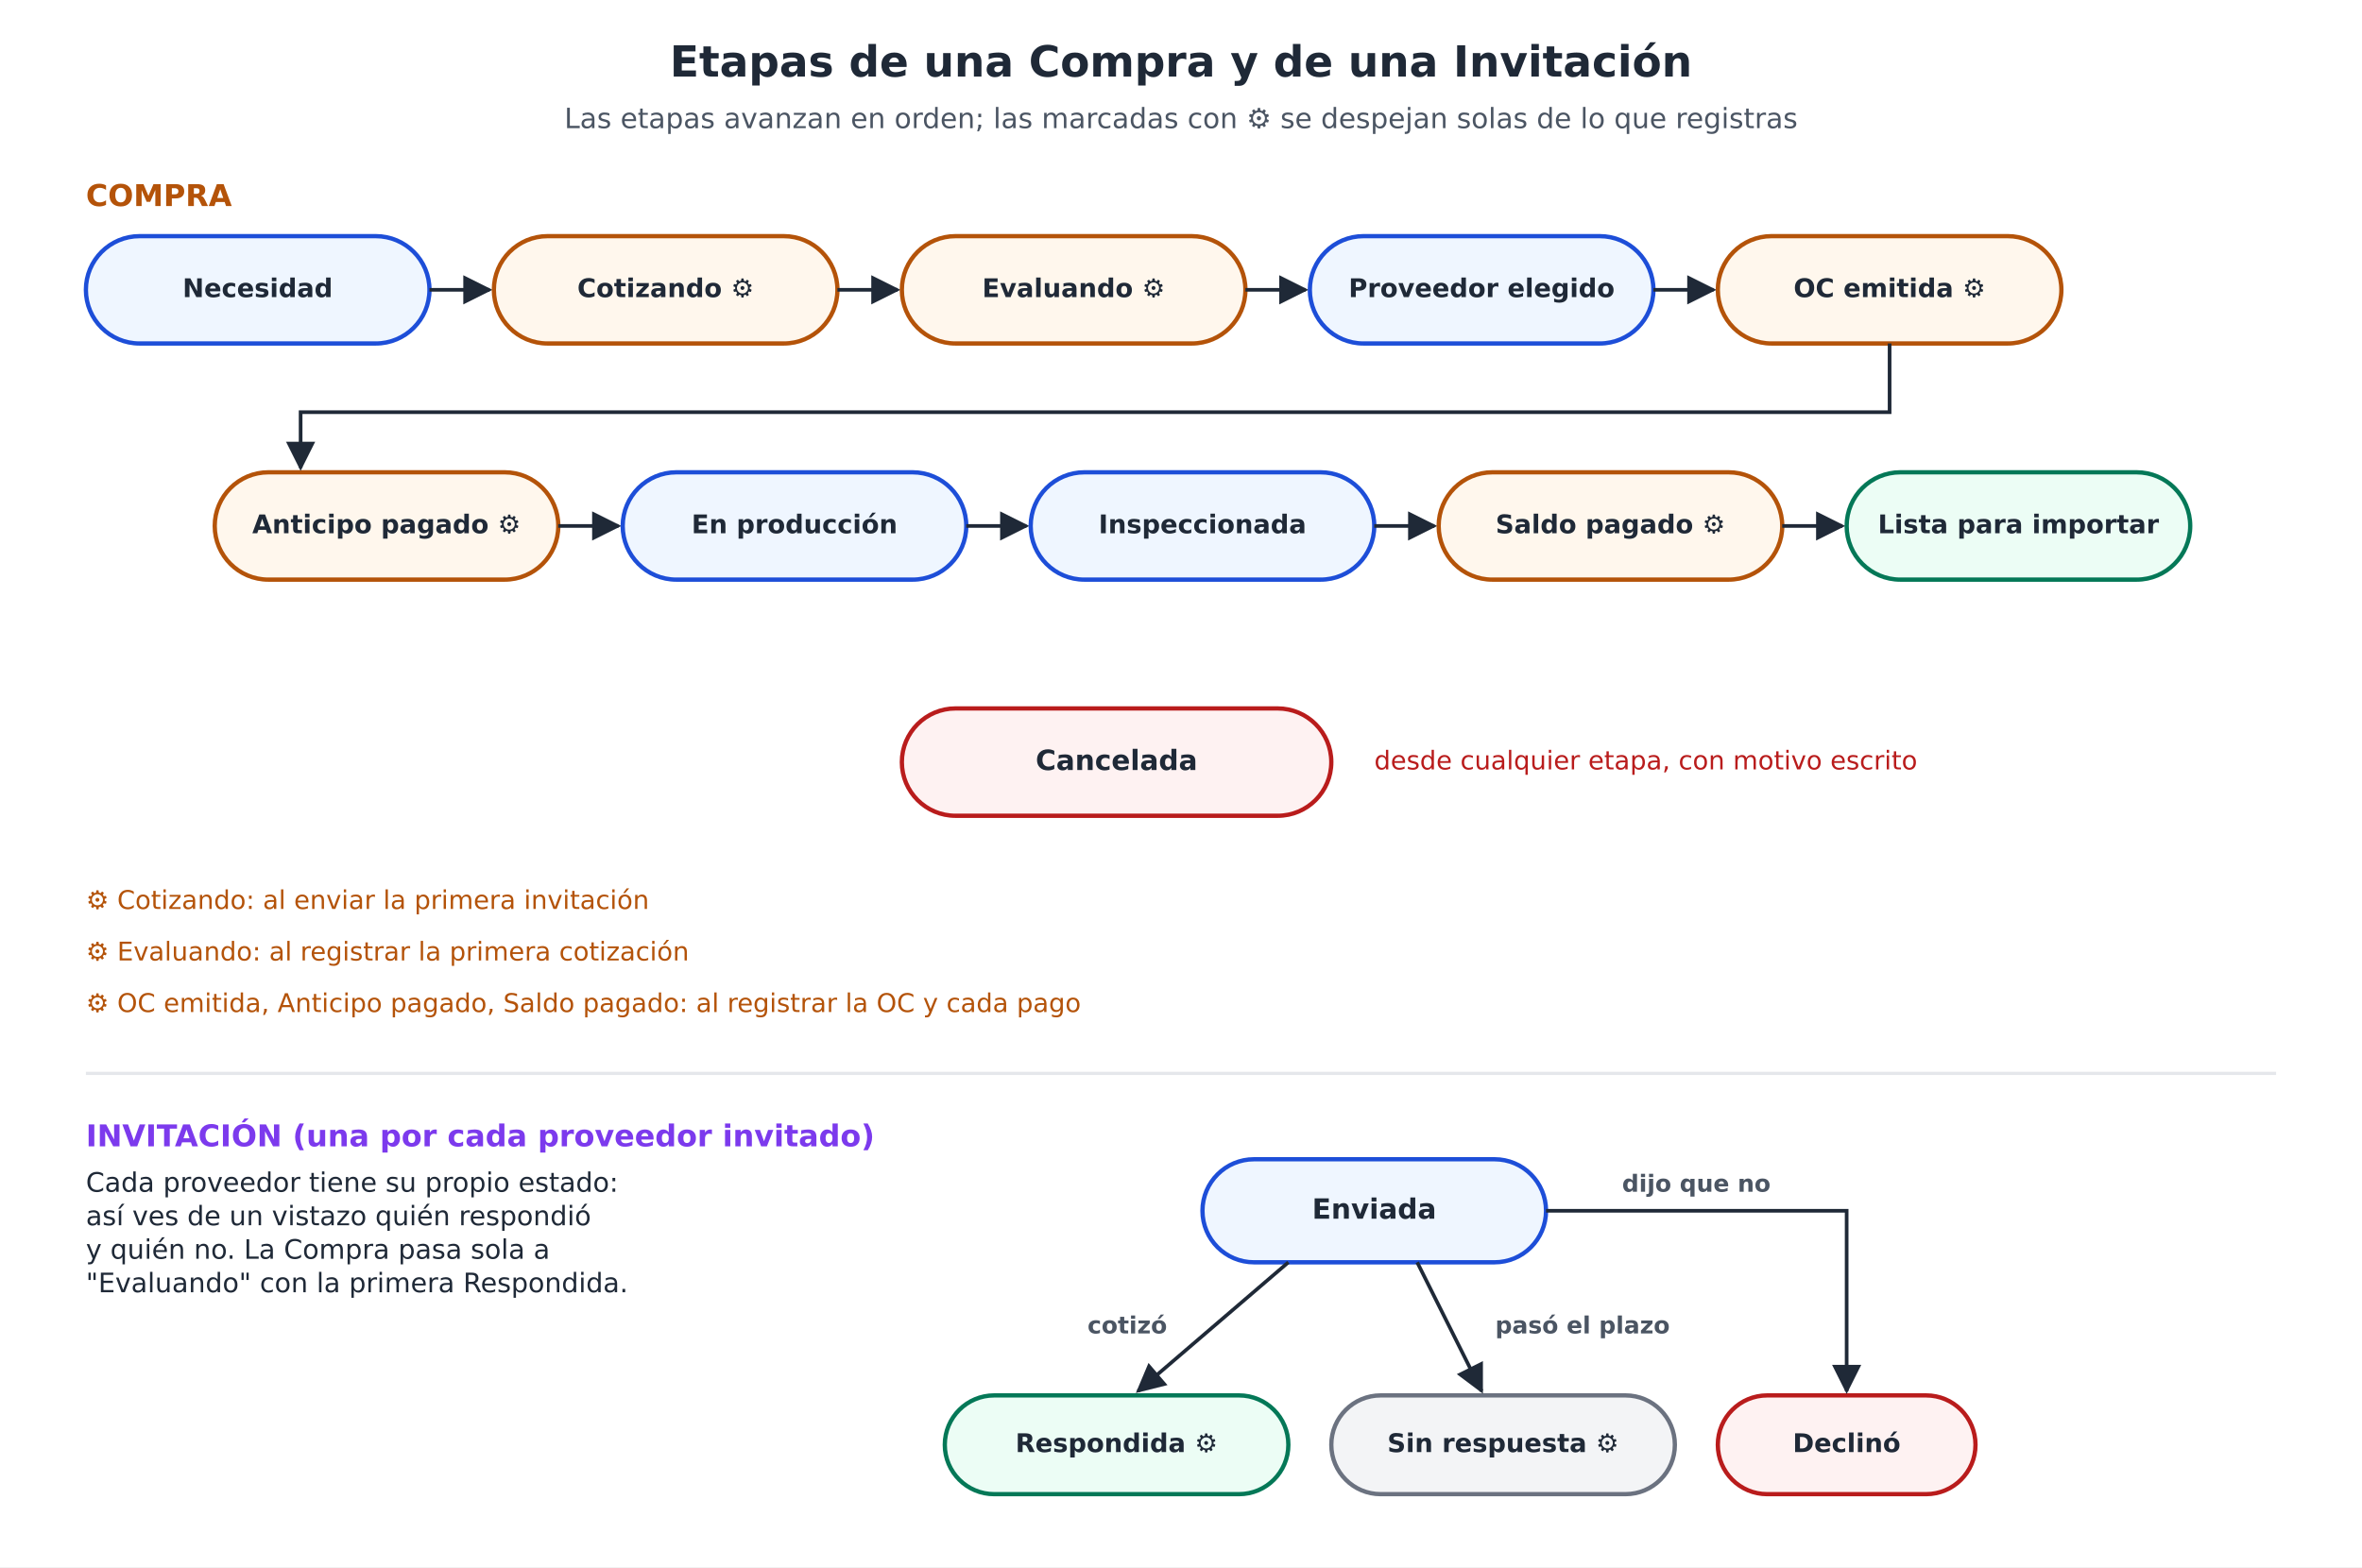
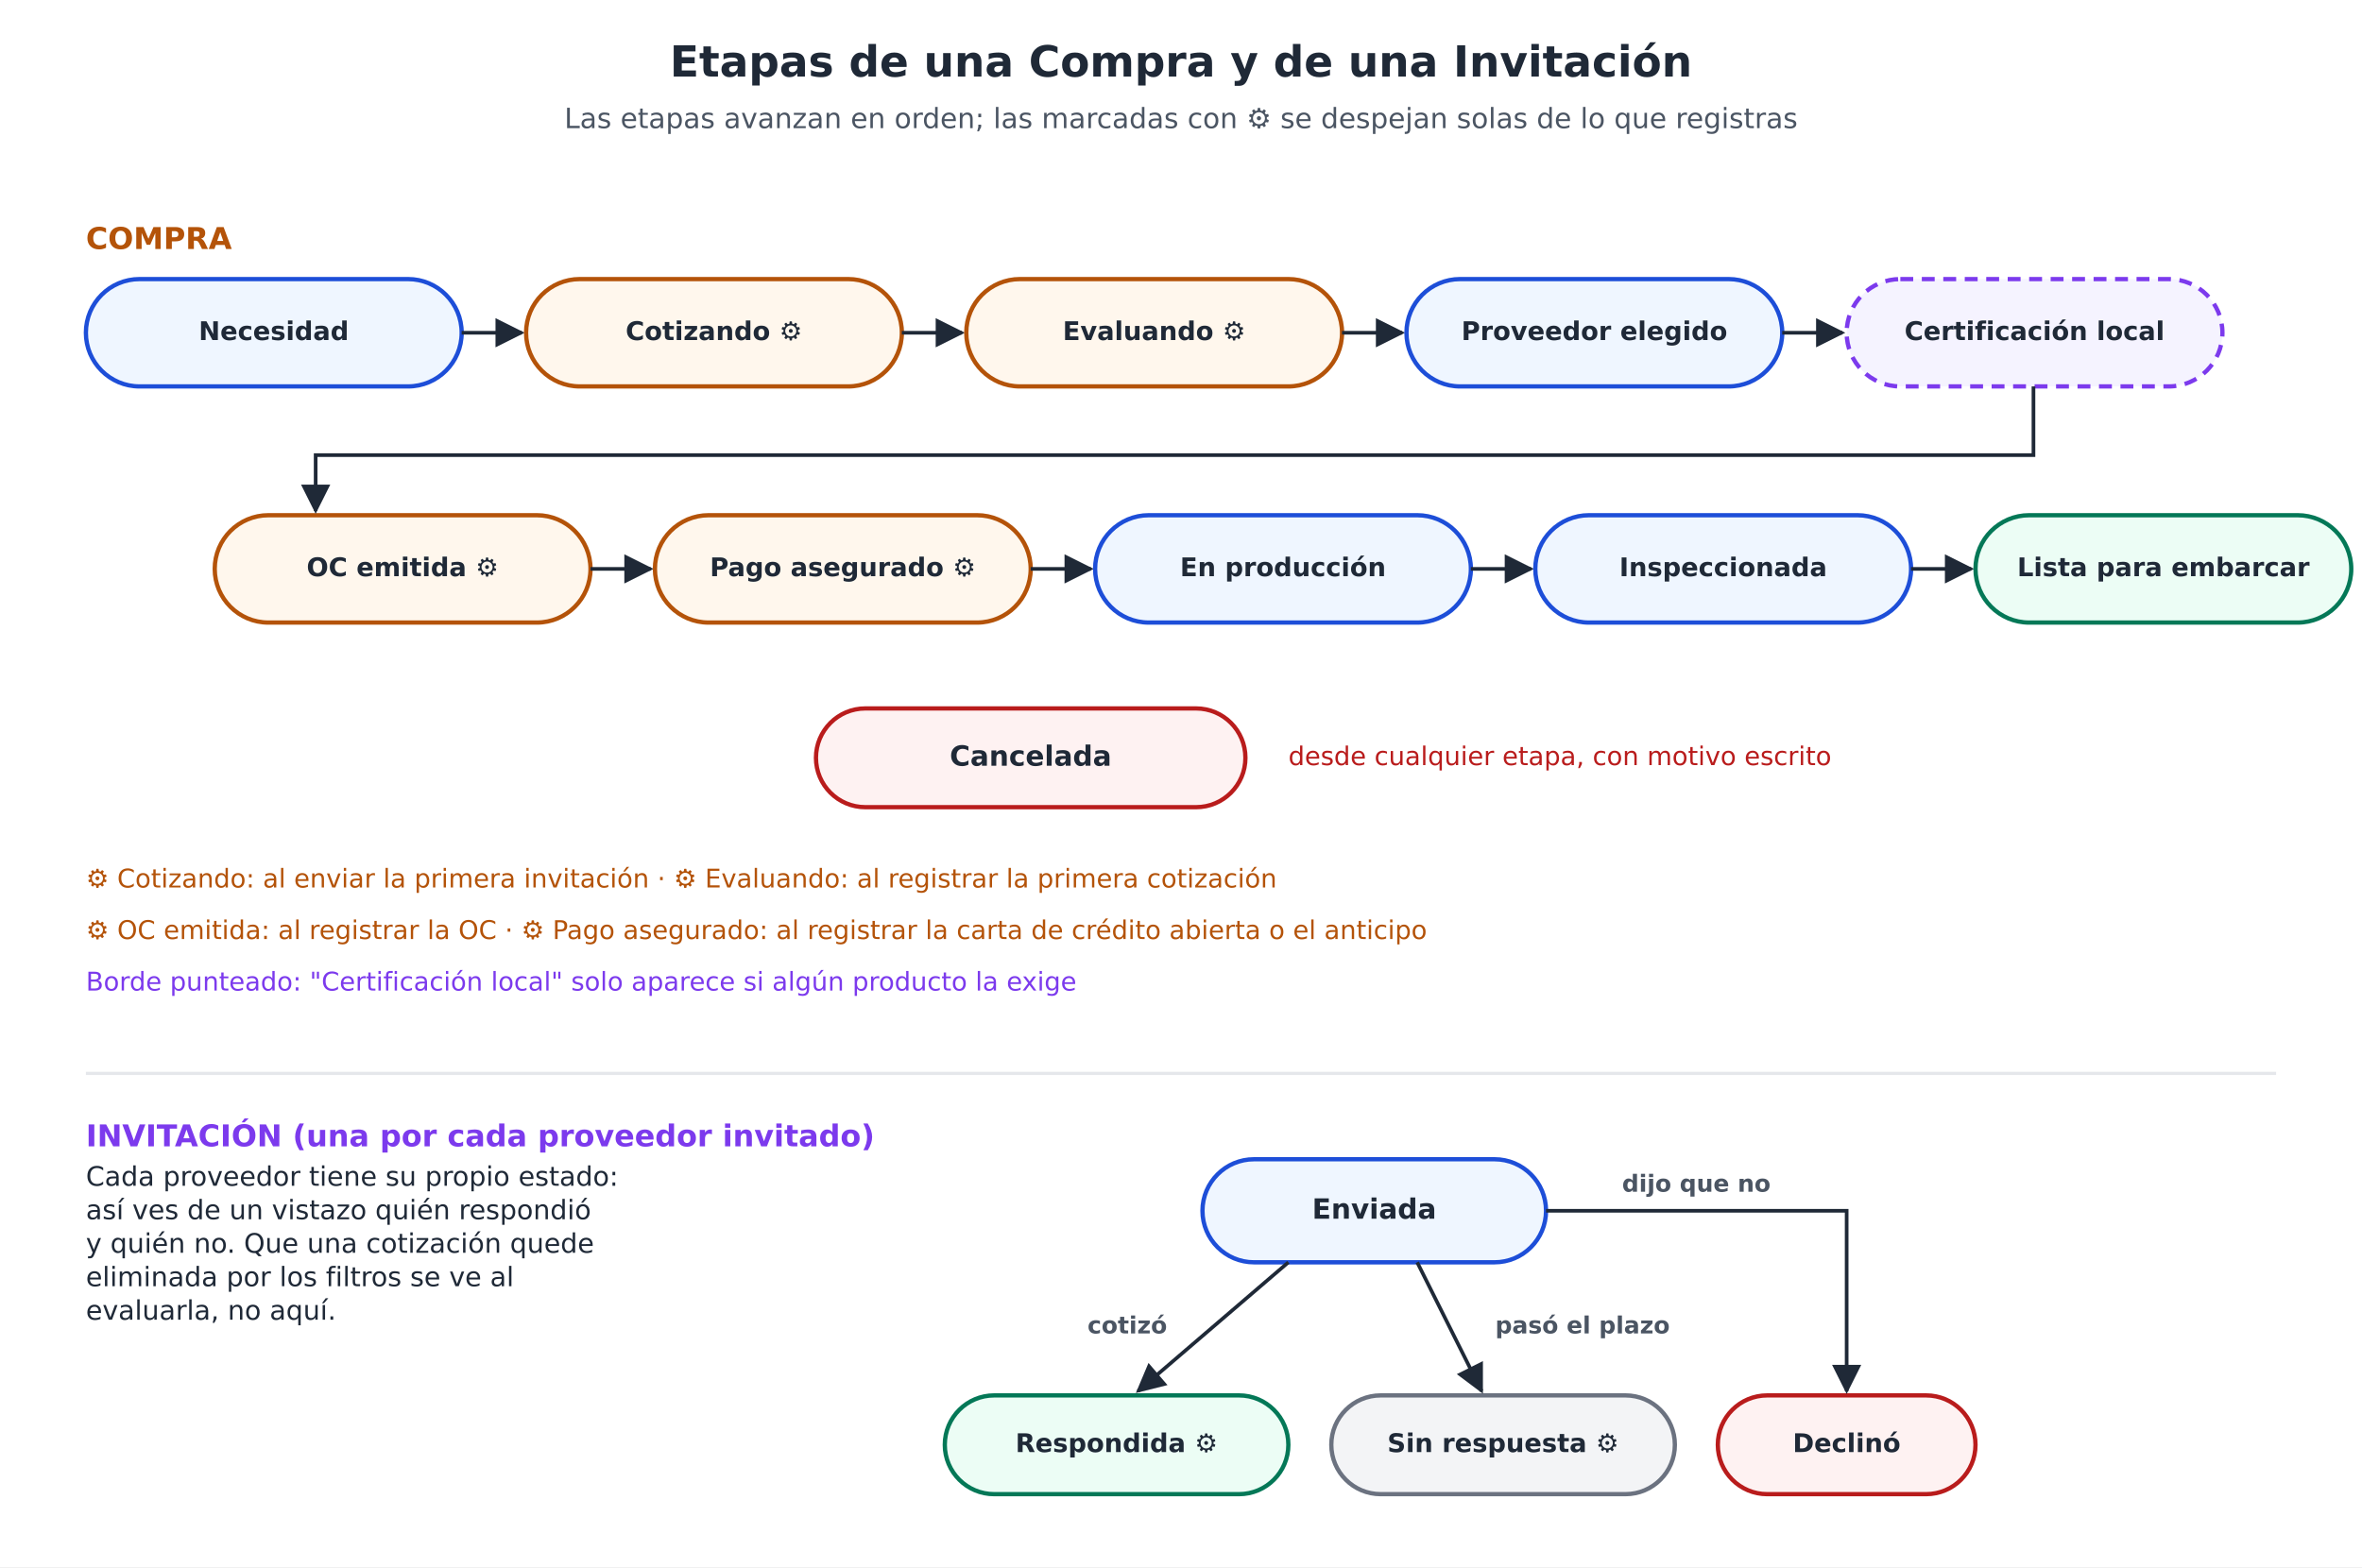
<svg xmlns="http://www.w3.org/2000/svg" width="1100" height="730" viewBox="0 0 1100 730">
  <defs>
    <marker id="punta" viewBox="0 0 10 10" refX="9" refY="5" markerWidth="8" markerHeight="8" orient="auto-start-reverse">
      <path d="M0,0 L10,5 L0,10 z" fill="context-stroke" />
    </marker>
  </defs>
  <rect width="1100" height="730" fill="#ffffff" />
  <text font-family="DejaVu Sans, Arial, sans-serif" font-size="20" font-weight="bold" text-anchor="middle" dominant-baseline="middle" fill="#1f2937">
    <tspan x="550.0" y="30.0">Etapas de una Compra y de una Invitación</tspan>
  </text>
  <text font-family="DejaVu Sans, Arial, sans-serif" font-size="13" font-weight="normal" text-anchor="middle" dominant-baseline="middle" fill="#4b5563">
    <tspan x="550.0" y="56.0">Las etapas avanzan en orden; las marcadas con ⚙ se despejan solas de lo que registras</tspan>
  </text>
  <text font-family="DejaVu Sans, Arial, sans-serif" font-size="14" font-weight="bold" text-anchor="start" dominant-baseline="middle" fill="#b45309">
-     <tspan x="40" y="92.0">COMPRA</tspan>
+     <tspan x="40" y="112.0">COMPRA</tspan>
  </text>
-   <rect x="40" y="110" width="160" height="50" rx="25" fill="#eff6ff" stroke="#1d4ed8" stroke-width="2" />
+   <rect x="40" y="130" width="175" height="50" rx="25" fill="#eff6ff" stroke="#1d4ed8" stroke-width="2" />
  <text font-family="DejaVu Sans, Arial, sans-serif" font-size="12" font-weight="bold" text-anchor="middle" dominant-baseline="middle" fill="#1f2937">
-     <tspan x="120.0" y="135.0">Necesidad</tspan>
+     <tspan x="127.5" y="155.0">Necesidad</tspan>
  </text>
-   <path d="M200,135 L228,135" fill="none" stroke="#1f2937" stroke-width="1.7" marker-end="url(#punta)" />
-   <rect x="230" y="110" width="160" height="50" rx="25" fill="#fff7ed" stroke="#b45309" stroke-width="2" />
+   <path d="M215,155 L243,155" fill="none" stroke="#1f2937" stroke-width="1.7" marker-end="url(#punta)" />
+   <rect x="245" y="130" width="175" height="50" rx="25" fill="#fff7ed" stroke="#b45309" stroke-width="2" />
  <text font-family="DejaVu Sans, Arial, sans-serif" font-size="12" font-weight="bold" text-anchor="middle" dominant-baseline="middle" fill="#1f2937">
-     <tspan x="310.0" y="135.0">Cotizando ⚙</tspan>
+     <tspan x="332.5" y="155.0">Cotizando ⚙</tspan>
  </text>
-   <path d="M390,135 L418,135" fill="none" stroke="#1f2937" stroke-width="1.7" marker-end="url(#punta)" />
-   <rect x="420" y="110" width="160" height="50" rx="25" fill="#fff7ed" stroke="#b45309" stroke-width="2" />
+   <path d="M420,155 L448,155" fill="none" stroke="#1f2937" stroke-width="1.7" marker-end="url(#punta)" />
+   <rect x="450" y="130" width="175" height="50" rx="25" fill="#fff7ed" stroke="#b45309" stroke-width="2" />
  <text font-family="DejaVu Sans, Arial, sans-serif" font-size="12" font-weight="bold" text-anchor="middle" dominant-baseline="middle" fill="#1f2937">
-     <tspan x="500.0" y="135.0">Evaluando ⚙</tspan>
+     <tspan x="537.5" y="155.0">Evaluando ⚙</tspan>
  </text>
-   <path d="M580,135 L608,135" fill="none" stroke="#1f2937" stroke-width="1.7" marker-end="url(#punta)" />
-   <rect x="610" y="110" width="160" height="50" rx="25" fill="#eff6ff" stroke="#1d4ed8" stroke-width="2" />
+   <path d="M625,155 L653,155" fill="none" stroke="#1f2937" stroke-width="1.7" marker-end="url(#punta)" />
+   <rect x="655" y="130" width="175" height="50" rx="25" fill="#eff6ff" stroke="#1d4ed8" stroke-width="2" />
  <text font-family="DejaVu Sans, Arial, sans-serif" font-size="12" font-weight="bold" text-anchor="middle" dominant-baseline="middle" fill="#1f2937">
-     <tspan x="690.0" y="135.0">Proveedor elegido</tspan>
+     <tspan x="742.5" y="155.0">Proveedor elegido</tspan>
  </text>
-   <path d="M770,135 L798,135" fill="none" stroke="#1f2937" stroke-width="1.7" marker-end="url(#punta)" />
-   <rect x="800" y="110" width="160" height="50" rx="25" fill="#fff7ed" stroke="#b45309" stroke-width="2" />
+   <path d="M830,155 L858,155" fill="none" stroke="#1f2937" stroke-width="1.7" marker-end="url(#punta)" />
+   <rect x="860" y="130" width="175" height="50" rx="25" fill="#f5f3ff" stroke="#7c3aed" stroke-width="2" stroke-dasharray="6 4" />
  <text font-family="DejaVu Sans, Arial, sans-serif" font-size="12" font-weight="bold" text-anchor="middle" dominant-baseline="middle" fill="#1f2937">
-     <tspan x="880.0" y="135.0">OC emitida ⚙</tspan>
+     <tspan x="947.5" y="155.0">Certificación local</tspan>
  </text>
-   <rect x="100" y="220" width="160" height="50" rx="25" fill="#fff7ed" stroke="#b45309" stroke-width="2" />
+   <rect x="100" y="240" width="175" height="50" rx="25" fill="#fff7ed" stroke="#b45309" stroke-width="2" />
  <text font-family="DejaVu Sans, Arial, sans-serif" font-size="12" font-weight="bold" text-anchor="middle" dominant-baseline="middle" fill="#1f2937">
-     <tspan x="180.0" y="245.0">Anticipo pagado ⚙</tspan>
+     <tspan x="187.5" y="265.0">OC emitida ⚙</tspan>
  </text>
-   <path d="M260,245 L288,245" fill="none" stroke="#1f2937" stroke-width="1.7" marker-end="url(#punta)" />
-   <rect x="290" y="220" width="160" height="50" rx="25" fill="#eff6ff" stroke="#1d4ed8" stroke-width="2" />
+   <path d="M275,265 L303,265" fill="none" stroke="#1f2937" stroke-width="1.7" marker-end="url(#punta)" />
+   <rect x="305" y="240" width="175" height="50" rx="25" fill="#fff7ed" stroke="#b45309" stroke-width="2" />
  <text font-family="DejaVu Sans, Arial, sans-serif" font-size="12" font-weight="bold" text-anchor="middle" dominant-baseline="middle" fill="#1f2937">
-     <tspan x="370.0" y="245.0">En producción</tspan>
+     <tspan x="392.5" y="265.0">Pago asegurado ⚙</tspan>
  </text>
-   <path d="M450,245 L478,245" fill="none" stroke="#1f2937" stroke-width="1.7" marker-end="url(#punta)" />
-   <rect x="480" y="220" width="160" height="50" rx="25" fill="#eff6ff" stroke="#1d4ed8" stroke-width="2" />
+   <path d="M480,265 L508,265" fill="none" stroke="#1f2937" stroke-width="1.7" marker-end="url(#punta)" />
+   <rect x="510" y="240" width="175" height="50" rx="25" fill="#eff6ff" stroke="#1d4ed8" stroke-width="2" />
  <text font-family="DejaVu Sans, Arial, sans-serif" font-size="12" font-weight="bold" text-anchor="middle" dominant-baseline="middle" fill="#1f2937">
-     <tspan x="560.0" y="245.0">Inspeccionada</tspan>
+     <tspan x="597.5" y="265.0">En producción</tspan>
  </text>
-   <path d="M640,245 L668,245" fill="none" stroke="#1f2937" stroke-width="1.7" marker-end="url(#punta)" />
-   <rect x="670" y="220" width="160" height="50" rx="25" fill="#fff7ed" stroke="#b45309" stroke-width="2" />
+   <path d="M685,265 L713,265" fill="none" stroke="#1f2937" stroke-width="1.7" marker-end="url(#punta)" />
+   <rect x="715" y="240" width="175" height="50" rx="25" fill="#eff6ff" stroke="#1d4ed8" stroke-width="2" />
  <text font-family="DejaVu Sans, Arial, sans-serif" font-size="12" font-weight="bold" text-anchor="middle" dominant-baseline="middle" fill="#1f2937">
-     <tspan x="750.0" y="245.0">Saldo pagado ⚙</tspan>
+     <tspan x="802.5" y="265.0">Inspeccionada</tspan>
  </text>
-   <path d="M830,245 L858,245" fill="none" stroke="#1f2937" stroke-width="1.7" marker-end="url(#punta)" />
-   <rect x="860" y="220" width="160" height="50" rx="25" fill="#ecfdf5" stroke="#047857" stroke-width="2" />
+   <path d="M890,265 L918,265" fill="none" stroke="#1f2937" stroke-width="1.7" marker-end="url(#punta)" />
+   <rect x="920" y="240" width="175" height="50" rx="25" fill="#ecfdf5" stroke="#047857" stroke-width="2" />
  <text font-family="DejaVu Sans, Arial, sans-serif" font-size="12" font-weight="bold" text-anchor="middle" dominant-baseline="middle" fill="#1f2937">
-     <tspan x="940.0" y="245.0">Lista para importar</tspan>
+     <tspan x="1007.5" y="265.0">Lista para embarcar</tspan>
  </text>
-   <path d="M880,160 L880,192 L140,192 L140,218" fill="none" stroke="#1f2937" stroke-width="1.7" marker-end="url(#punta)" />
-   <rect x="420" y="330" width="200" height="50" rx="25" fill="#fef2f2" stroke="#b91c1c" stroke-width="2" />
+   <path d="M947,180 L947,212 L147,212 L147,238" fill="none" stroke="#1f2937" stroke-width="1.7" marker-end="url(#punta)" />
+   <rect x="380" y="330" width="200" height="46" rx="23" fill="#fef2f2" stroke="#b91c1c" stroke-width="2" />
  <text font-family="DejaVu Sans, Arial, sans-serif" font-size="13" font-weight="bold" text-anchor="middle" dominant-baseline="middle" fill="#1f2937">
-     <tspan x="520.0" y="355.0">Cancelada</tspan>
+     <tspan x="480.0" y="353.0">Cancelada</tspan>
  </text>
  <text font-family="DejaVu Sans, Arial, sans-serif" font-size="12" font-weight="normal" text-anchor="start" dominant-baseline="middle" fill="#b91c1c">
-     <tspan x="640" y="355.0">desde cualquier etapa, con motivo escrito</tspan>
+     <tspan x="600" y="353.0">desde cualquier etapa, con motivo escrito</tspan>
  </text>
  <text font-family="DejaVu Sans, Arial, sans-serif" font-size="12" font-weight="normal" text-anchor="start" dominant-baseline="middle" fill="#b45309">
-     <tspan x="40" y="420.0">⚙ Cotizando: al enviar la primera invitación</tspan>
+     <tspan x="40" y="410.0">⚙ Cotizando: al enviar la primera invitación   ·   ⚙ Evaluando: al registrar la primera cotización</tspan>
  </text>
  <text font-family="DejaVu Sans, Arial, sans-serif" font-size="12" font-weight="normal" text-anchor="start" dominant-baseline="middle" fill="#b45309">
-     <tspan x="40" y="444.0">⚙ Evaluando: al registrar la primera cotización</tspan>
+     <tspan x="40" y="434.0">⚙ OC emitida: al registrar la OC   ·   ⚙ Pago asegurado: al registrar la carta de crédito abierta o el anticipo</tspan>
  </text>
-   <text font-family="DejaVu Sans, Arial, sans-serif" font-size="12" font-weight="normal" text-anchor="start" dominant-baseline="middle" fill="#b45309">
-     <tspan x="40" y="468.0">⚙ OC emitida, Anticipo pagado, Saldo pagado: al registrar la OC y cada pago</tspan>
+   <text font-family="DejaVu Sans, Arial, sans-serif" font-size="12" font-weight="normal" text-anchor="start" dominant-baseline="middle" fill="#7c3aed">
+     <tspan x="40" y="458.0">Borde punteado: "Certificación local" solo aparece si algún producto la exige</tspan>
  </text>
  <path d="M40,500 L1060,500" stroke="#e5e7eb" stroke-width="1.5" />
  <text font-family="DejaVu Sans, Arial, sans-serif" font-size="14" font-weight="bold" text-anchor="start" dominant-baseline="middle" fill="#7c3aed">
    <tspan x="40" y="530.0">INVITACIÓN (una por cada proveedor invitado)</tspan>
  </text>
  <text font-family="DejaVu Sans, Arial, sans-serif" font-size="12.5" font-weight="normal" text-anchor="start" dominant-baseline="middle" fill="#1f2937">
-     <tspan x="40" y="551.6">Cada proveedor tiene su propio estado:</tspan>
-     <tspan x="40" y="567.2">así ves de un vistazo quién respondió</tspan>
-     <tspan x="40" y="582.8">y quién no. La Compra pasa sola a</tspan>
-     <tspan x="40" y="598.4">"Evaluando" con la primera Respondida.</tspan>
+     <tspan x="40" y="548.8">Cada proveedor tiene su propio estado:</tspan>
+     <tspan x="40" y="564.4">así ves de un vistazo quién respondió</tspan>
+     <tspan x="40" y="580.0">y quién no. Que una cotización quede</tspan>
+     <tspan x="40" y="595.6">eliminada por los filtros se ve al</tspan>
+     <tspan x="40" y="611.2">evaluarla, no aquí.</tspan>
  </text>
  <rect x="560" y="540" width="160" height="48" rx="24" fill="#eff6ff" stroke="#1d4ed8" stroke-width="2" />
  <text font-family="DejaVu Sans, Arial, sans-serif" font-size="13" font-weight="bold" text-anchor="middle" dominant-baseline="middle" fill="#1f2937">
    <tspan x="640.0" y="564.0">Enviada</tspan>
  </text>
  <rect x="440" y="650" width="160" height="46" rx="23" fill="#ecfdf5" stroke="#047857" stroke-width="2" />
  <text font-family="DejaVu Sans, Arial, sans-serif" font-size="12" font-weight="bold" text-anchor="middle" dominant-baseline="middle" fill="#1f2937">
    <tspan x="520.0" y="673.0">Respondida ⚙</tspan>
  </text>
  <rect x="620" y="650" width="160" height="46" rx="23" fill="#f3f4f6" stroke="#6b7280" stroke-width="2" />
  <text font-family="DejaVu Sans, Arial, sans-serif" font-size="12" font-weight="bold" text-anchor="middle" dominant-baseline="middle" fill="#1f2937">
    <tspan x="700.0" y="673.0">Sin respuesta ⚙</tspan>
  </text>
  <rect x="800" y="650" width="120" height="46" rx="23" fill="#fef2f2" stroke="#b91c1c" stroke-width="2" />
  <text font-family="DejaVu Sans, Arial, sans-serif" font-size="12" font-weight="bold" text-anchor="middle" dominant-baseline="middle" fill="#1f2937">
    <tspan x="860.0" y="673.0">Declinó</tspan>
  </text>
  <path d="M600,588 L530,648" fill="none" stroke="#1f2937" stroke-width="1.7" marker-end="url(#punta)" />
  <text font-family="DejaVu Sans, Arial, sans-serif" font-size="11" font-weight="bold" text-anchor="middle" dominant-baseline="middle" fill="#4b5563">
    <tspan x="525.0" y="618.0">cotizó</tspan>
  </text>
  <path d="M660,588 L690,648" fill="none" stroke="#1f2937" stroke-width="1.7" marker-end="url(#punta)" />
  <text font-family="DejaVu Sans, Arial, sans-serif" font-size="11" font-weight="bold" text-anchor="middle" dominant-baseline="middle" fill="#4b5563">
    <tspan x="737.0" y="618.0">pasó el plazo</tspan>
  </text>
  <path d="M720,564 L860,564 L860,648" fill="none" stroke="#1f2937" stroke-width="1.7" marker-end="url(#punta)" />
  <text font-family="DejaVu Sans, Arial, sans-serif" font-size="11" font-weight="bold" text-anchor="middle" dominant-baseline="middle" fill="#4b5563">
    <tspan x="790.0" y="552.0">dijo que no</tspan>
  </text>
</svg>
